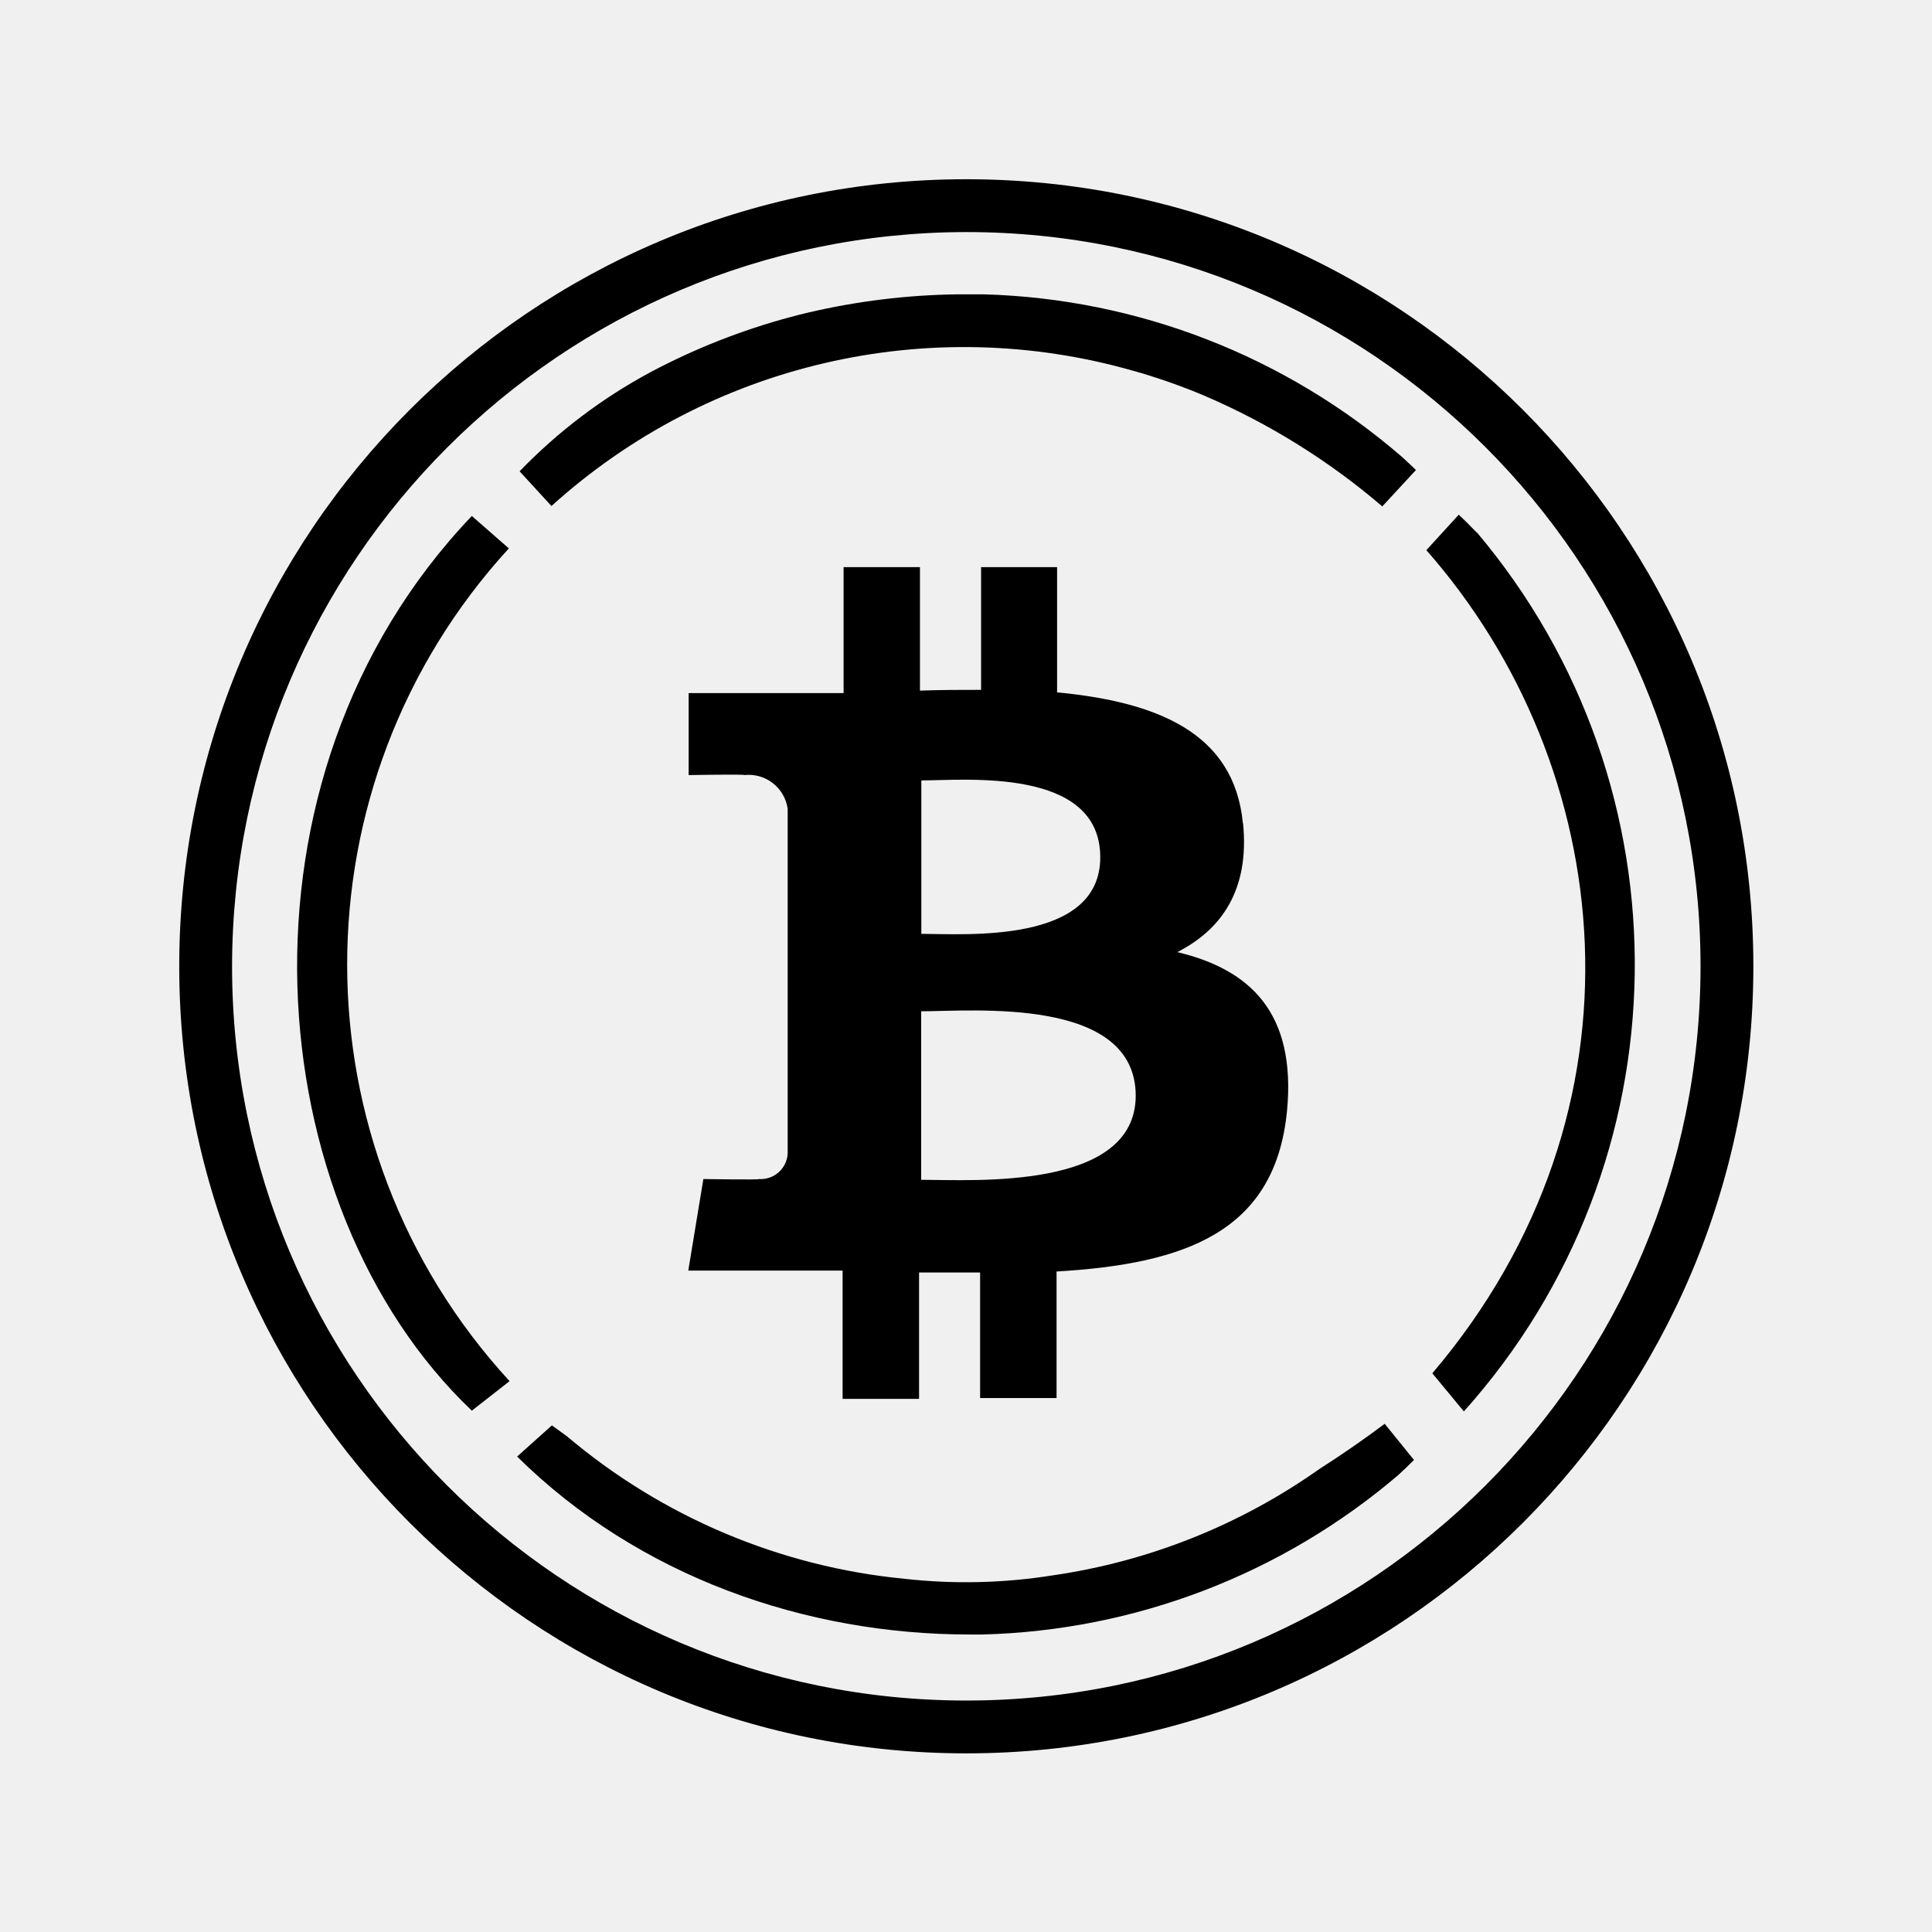
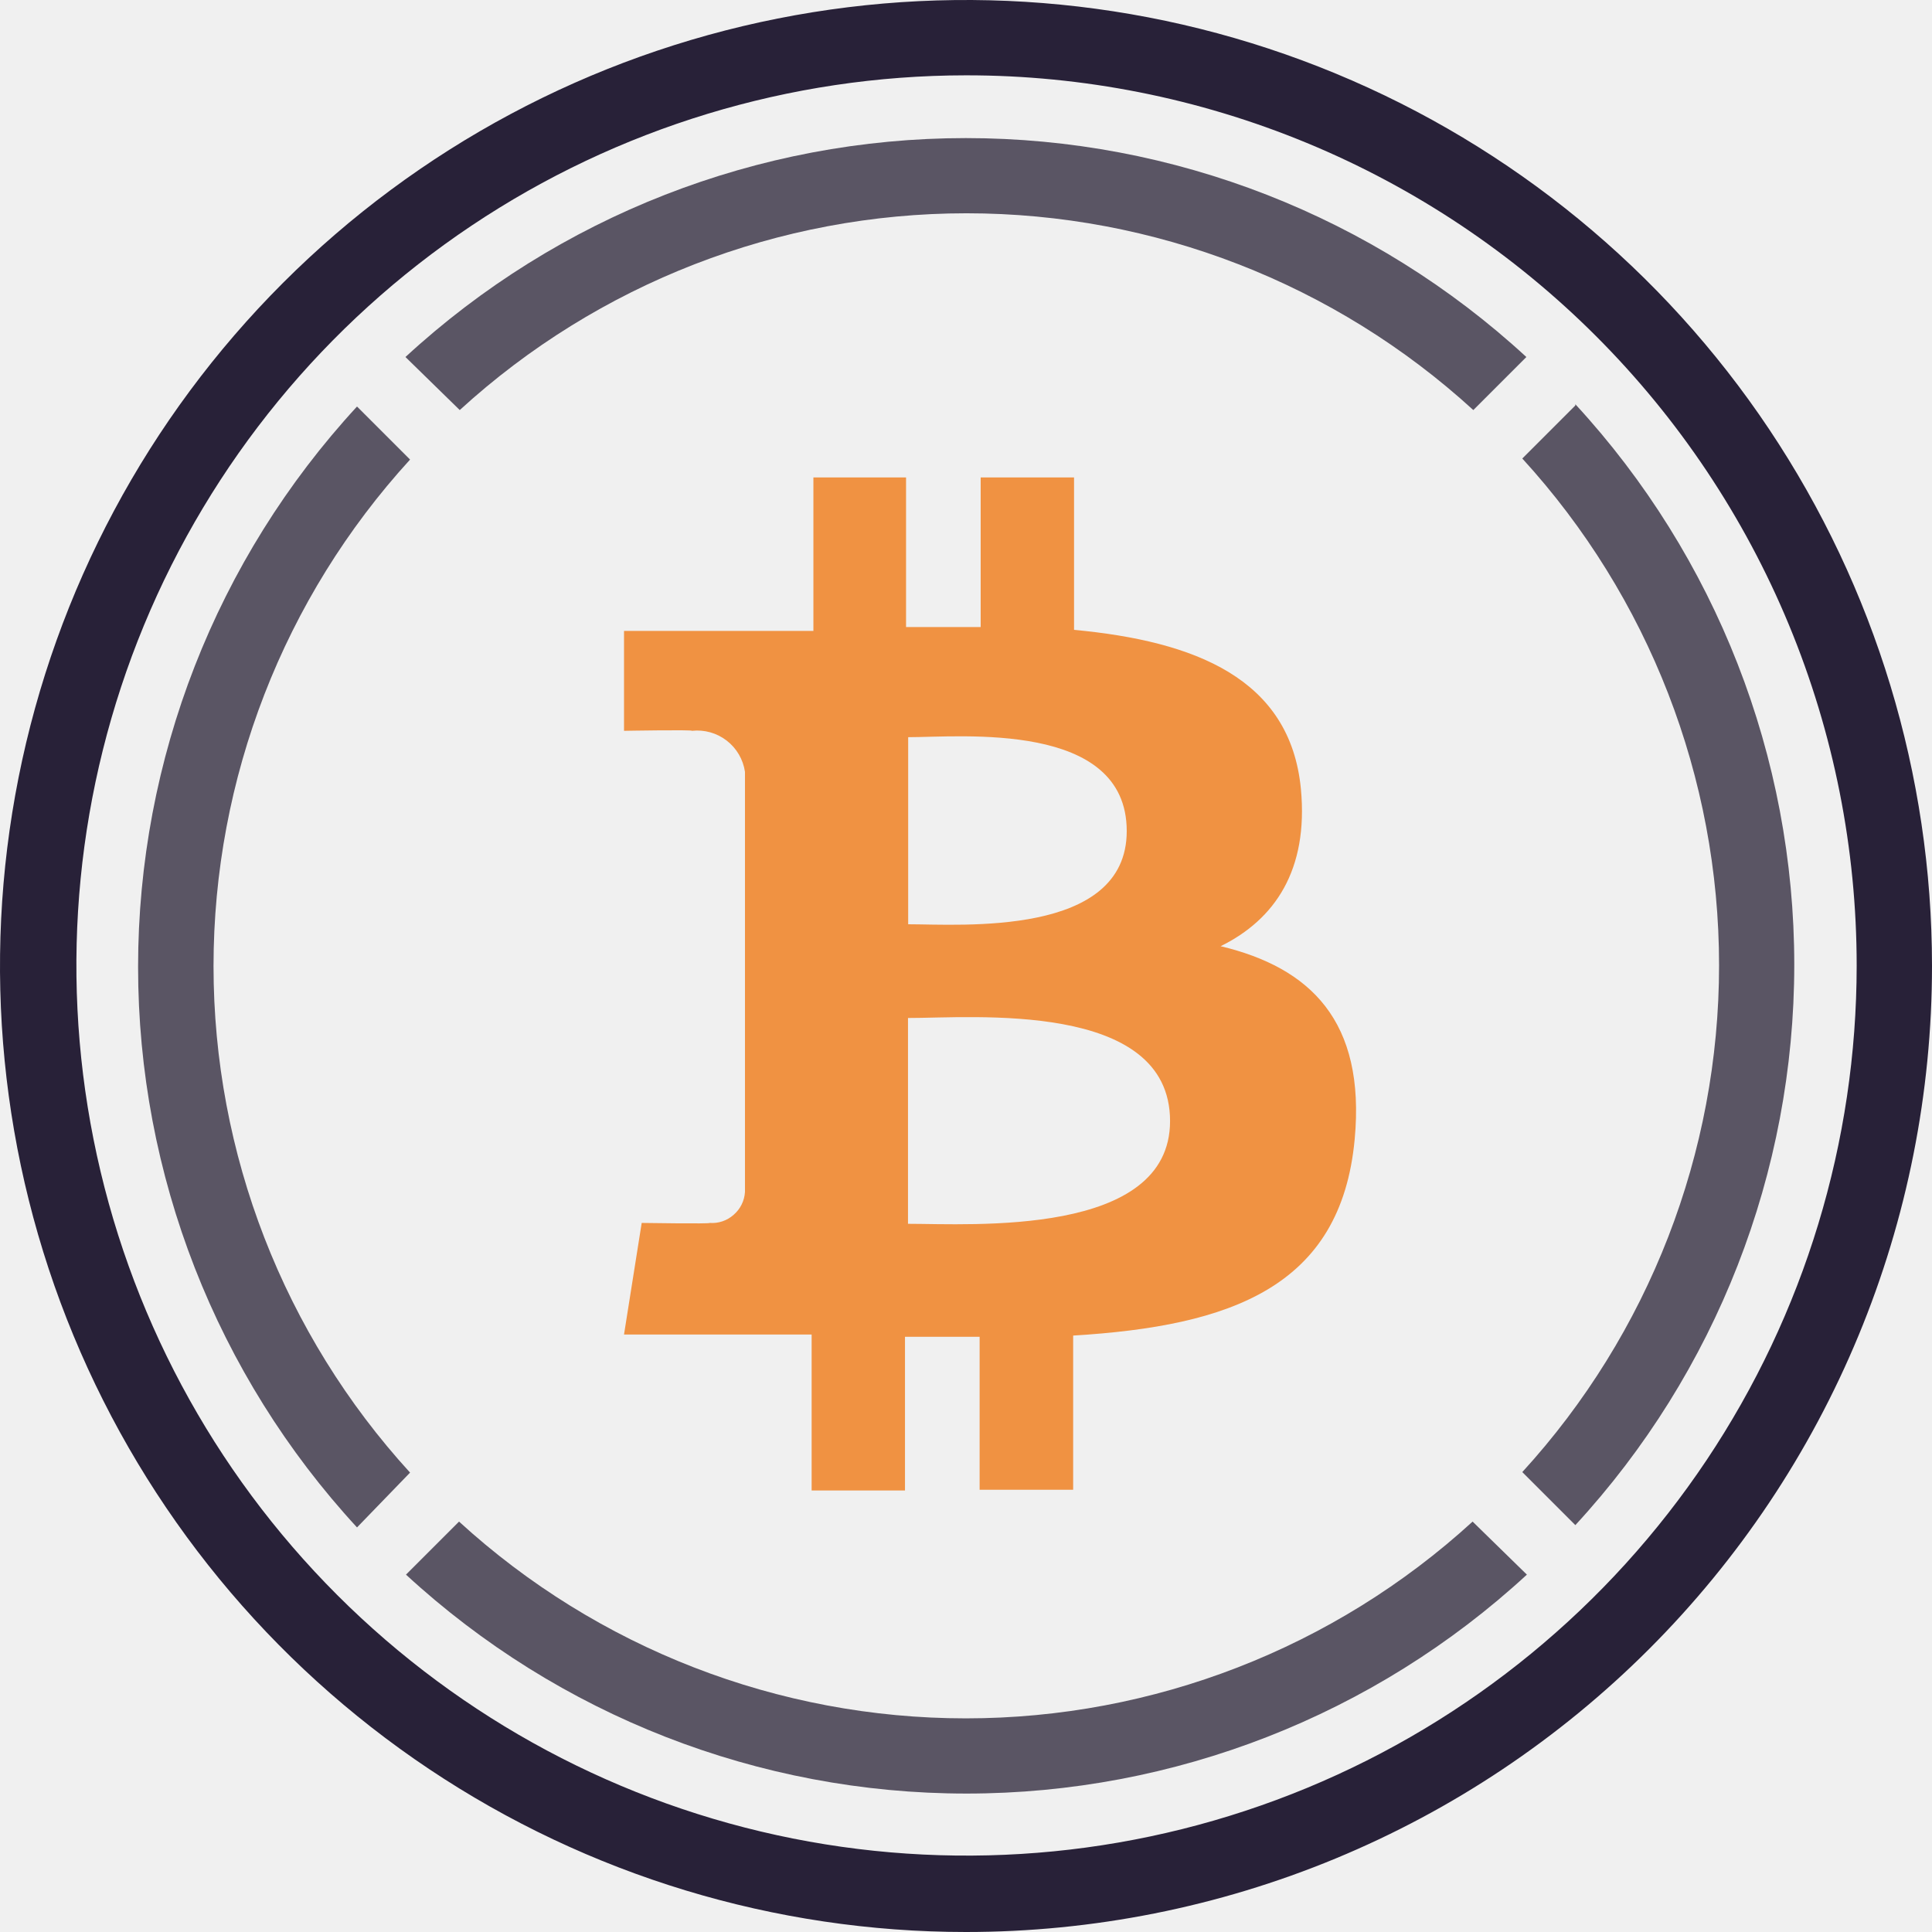
- <svg xmlns="http://www.w3.org/2000/svg" viewBox="0 0 256 256">
+ <svg xmlns="http://www.w3.org/2000/svg" width="560" height="560" viewBox="0 0 560 560" fill="white">
+   <style>
+         svg {
+             background-color: white;
+         }
+     </style>
+   <g clip-path="url(#clip0_402_21)">
+     <path d="M456.621 117.525L441.245 132.901C477.935 173.024 498.281 225.426 498.281 279.795C498.281 334.164 477.935 386.565 441.245 426.689L456.621 442.065C497.424 397.806 520.078 339.813 520.078 279.616C520.078 219.418 497.424 161.425 456.621 117.166V117.525Z" fill="#5A5564" />
+     <path d="M133.26 118.858C173.383 82.168 225.784 61.821 280.154 61.821C334.523 61.821 386.924 82.168 427.047 118.858L442.424 103.482C398.165 62.678 340.172 40.025 279.974 40.025C219.777 40.025 161.784 62.678 117.525 103.482L133.26 118.858Z" fill="#5A5564" />
+     <path d="M118.858 426.842C82.211 386.728 61.891 334.359 61.891 280.026C61.891 225.692 82.211 173.323 118.858 133.209L103.482 117.833C62.678 162.091 40.025 220.084 40.025 280.282C40.025 340.479 62.678 398.472 103.482 442.731L118.858 426.842Z" fill="#5A5564" />
+     <path d="M426.842 441.04C386.719 477.73 334.318 498.076 279.949 498.076C225.579 498.076 173.178 477.73 133.055 441.04L117.679 456.416C161.938 497.219 219.931 519.873 280.128 519.873C340.326 519.873 398.319 497.219 442.577 456.416L426.842 441.04Z" fill="#5A5564" />
+     <path d="M377.075 228.695C374 196.61 346.323 185.847 311.316 182.566V138.385H284.254V181.746C277.13 181.746 269.852 181.746 262.625 181.746V138.385H235.768V182.874H180.875V211.832C180.875 211.832 200.864 211.474 200.556 211.832C204.161 211.436 207.778 212.454 210.646 214.672C213.515 216.89 215.41 220.135 215.933 223.723V345.502C215.856 346.768 215.526 348.005 214.962 349.141C214.399 350.276 213.613 351.287 212.652 352.114C211.709 352.957 210.606 353.6 209.408 354.005C208.21 354.41 206.943 354.569 205.682 354.472C206.041 354.779 186 354.472 186 354.472L180.875 386.813H235.255V432.019H262.317V387.479H283.947V431.814H311.06V387.121C356.778 384.353 388.658 373.077 392.656 330.28C395.885 295.837 379.689 280.461 353.806 274.26C369.541 266.52 379.279 252.169 377.075 228.695ZM339.147 324.95C339.147 358.572 281.538 354.728 263.189 354.728V295.069C281.538 295.12 339.147 289.841 339.147 324.95ZM326.59 240.893C326.59 271.646 278.514 267.904 263.24 267.904V213.677C278.514 213.677 326.59 208.86 326.59 240.893Z" fill="#F09242" />
+     <path d="M279.949 560C224.574 559.99 170.446 543.561 124.408 512.79C78.371 482.02 42.49 438.289 21.304 387.128C0.118 335.967 -5.423 279.672 5.383 225.362C16.188 171.052 42.855 121.166 82.01 82.01C121.166 42.855 171.052 16.188 225.362 5.383C279.672 -5.423 335.967 0.118 387.128 21.304C438.289 42.49 482.02 78.371 512.79 124.408C543.561 170.446 559.99 224.574 560 279.949C560.007 316.728 552.768 353.147 538.696 387.128C524.625 421.108 503.997 451.984 477.99 477.99C451.984 503.997 421.108 524.625 387.128 538.696C353.147 552.768 316.728 560.007 279.949 560ZM279.949 21.834C228.932 21.875 179.072 37.039 136.672 65.41C94.271 93.781 61.233 134.085 41.733 181.228C22.233 228.371 17.147 280.237 27.117 330.27C37.087 380.303 61.666 426.257 97.748 462.325C133.83 498.392 179.794 522.953 229.831 532.903C279.868 542.854 331.732 537.747 378.867 518.228C426.003 498.71 466.293 465.655 494.647 423.243C523.001 380.831 538.146 330.966 538.166 279.949C538.179 246.04 531.509 212.462 518.536 181.133C505.563 149.804 486.542 121.34 462.56 97.368C438.578 73.396 410.106 54.386 378.772 41.425C347.439 28.465 313.857 21.807 279.949 21.834Z" fill="#282138" />
+   </g>
  <defs>
-     <style>
-             .cls-1,
-             .cls-2 {
-                 fill: #000000;
-             }
- 
-             .cls-2 {
-                 fill-rule: evenodd;
-             }
- 
-             .cls-3 {
-                 fill: #000000;
-             }
- 
-             svg {
-                 background-color: #ef9141;
-             }
-         </style>
+     <clipPath id="clip0_402_21">
+       <rect width="560" height="560" fill="white" />
+     </clipPath>
  </defs>
-   <g id="Layer_3" data-name="Layer 3" class="bg">
-     <path id="Fill-14" class="cls-2" d="M145.79,113.6c0,11.54-18,10.14-23.71,10.14V103.41c5.72,0,23.71-1.81,23.71,10.19m4.7,31.56c0,12.61-21.56,11.17-28.43,11.17V134c6.87,0,28.43-2,28.43,11.21m14.2-36.11C163.54,97,153.18,93,140.07,91.74V75.15H130V91.41c-2.67,0-5.39,0-8.1.1V75.15H111.78V91.84H91.25V102.7s7.48-.13,7.37,0a5.23,5.23,0,0,1,5.75,4.46v45.71a3.58,3.58,0,0,1-3.8,3.36h0c.13.12-7.37,0-7.37,0l-2,12.13h20.45v17h10.13V168.61h8.09v16.64H140V168.48c17.11-1,29-5.27,30.54-21.32,1.21-12.93-4.85-18.69-14.54-21,5.89-3,9.59-8.29,8.71-17.09" />
-     <path class="cls-3" d="M73.07,67.05a81.5,81.5,0,0,1,77.08-17.92l1.16.33c.58.17,1.15.35,1.72.54.82.26,1.64.54,2.44.83l.8.29c1.09.4,2.18.83,3.25,1.28l.13.06A92.11,92.11,0,0,1,183.16,67.1l4.46-4.82c-.6-.6-1.22-1.15-1.83-1.72A88.44,88.44,0,0,0,130.33,39c-1.09,0-2.18,0-3.27,0h-.23a92.29,92.29,0,0,0-19.67,2.4l-1.32.32-1.1.29a88.22,88.22,0,0,0-18.52,7.29A70.43,70.43,0,0,0,68.85,62.45Z" />
-     <path class="cls-3" d="M67.42,72.66l-4.9-4.29c-33.24,34.84-28.4,91.53,0,118.55l5-3.91a81.62,81.62,0,0,1-.09-110.35Z" />
-     <path class="cls-3" d="M195.65,70.54c-.77-.8-1.55-1.59-2.36-2.34L189,72.9c25.2,28.63,30.52,74.08.79,109.07l4.18,5.05a88.77,88.77,0,0,0,1.72-116.48Z" />
-     <path class="cls-3" d="M183.48,188.66c-2.9,2.17-5.78,4.16-8.67,6a81.38,81.38,0,0,1-35.29,14.08,73.21,73.21,0,0,1-19.66.46,81.43,81.43,0,0,1-44.73-18.88c-.66-.48-1.31-.95-2-1.45L68.52,193c16.13,15.93,38.24,23.59,60,23.58.48,0,1,0,1.44,0h.23a88.42,88.42,0,0,0,55.09-21.13c.7-.66,1.41-1.31,2.08-2Z" />
-     <path class="cls-1" d="M128,30.75A97.29,97.29,0,1,1,30.75,128,97.4,97.4,0,0,1,128,30.75m0-7A104.29,104.29,0,1,0,232.33,128,104.29,104.29,0,0,0,128,23.75Z" />
-   </g>
</svg>
